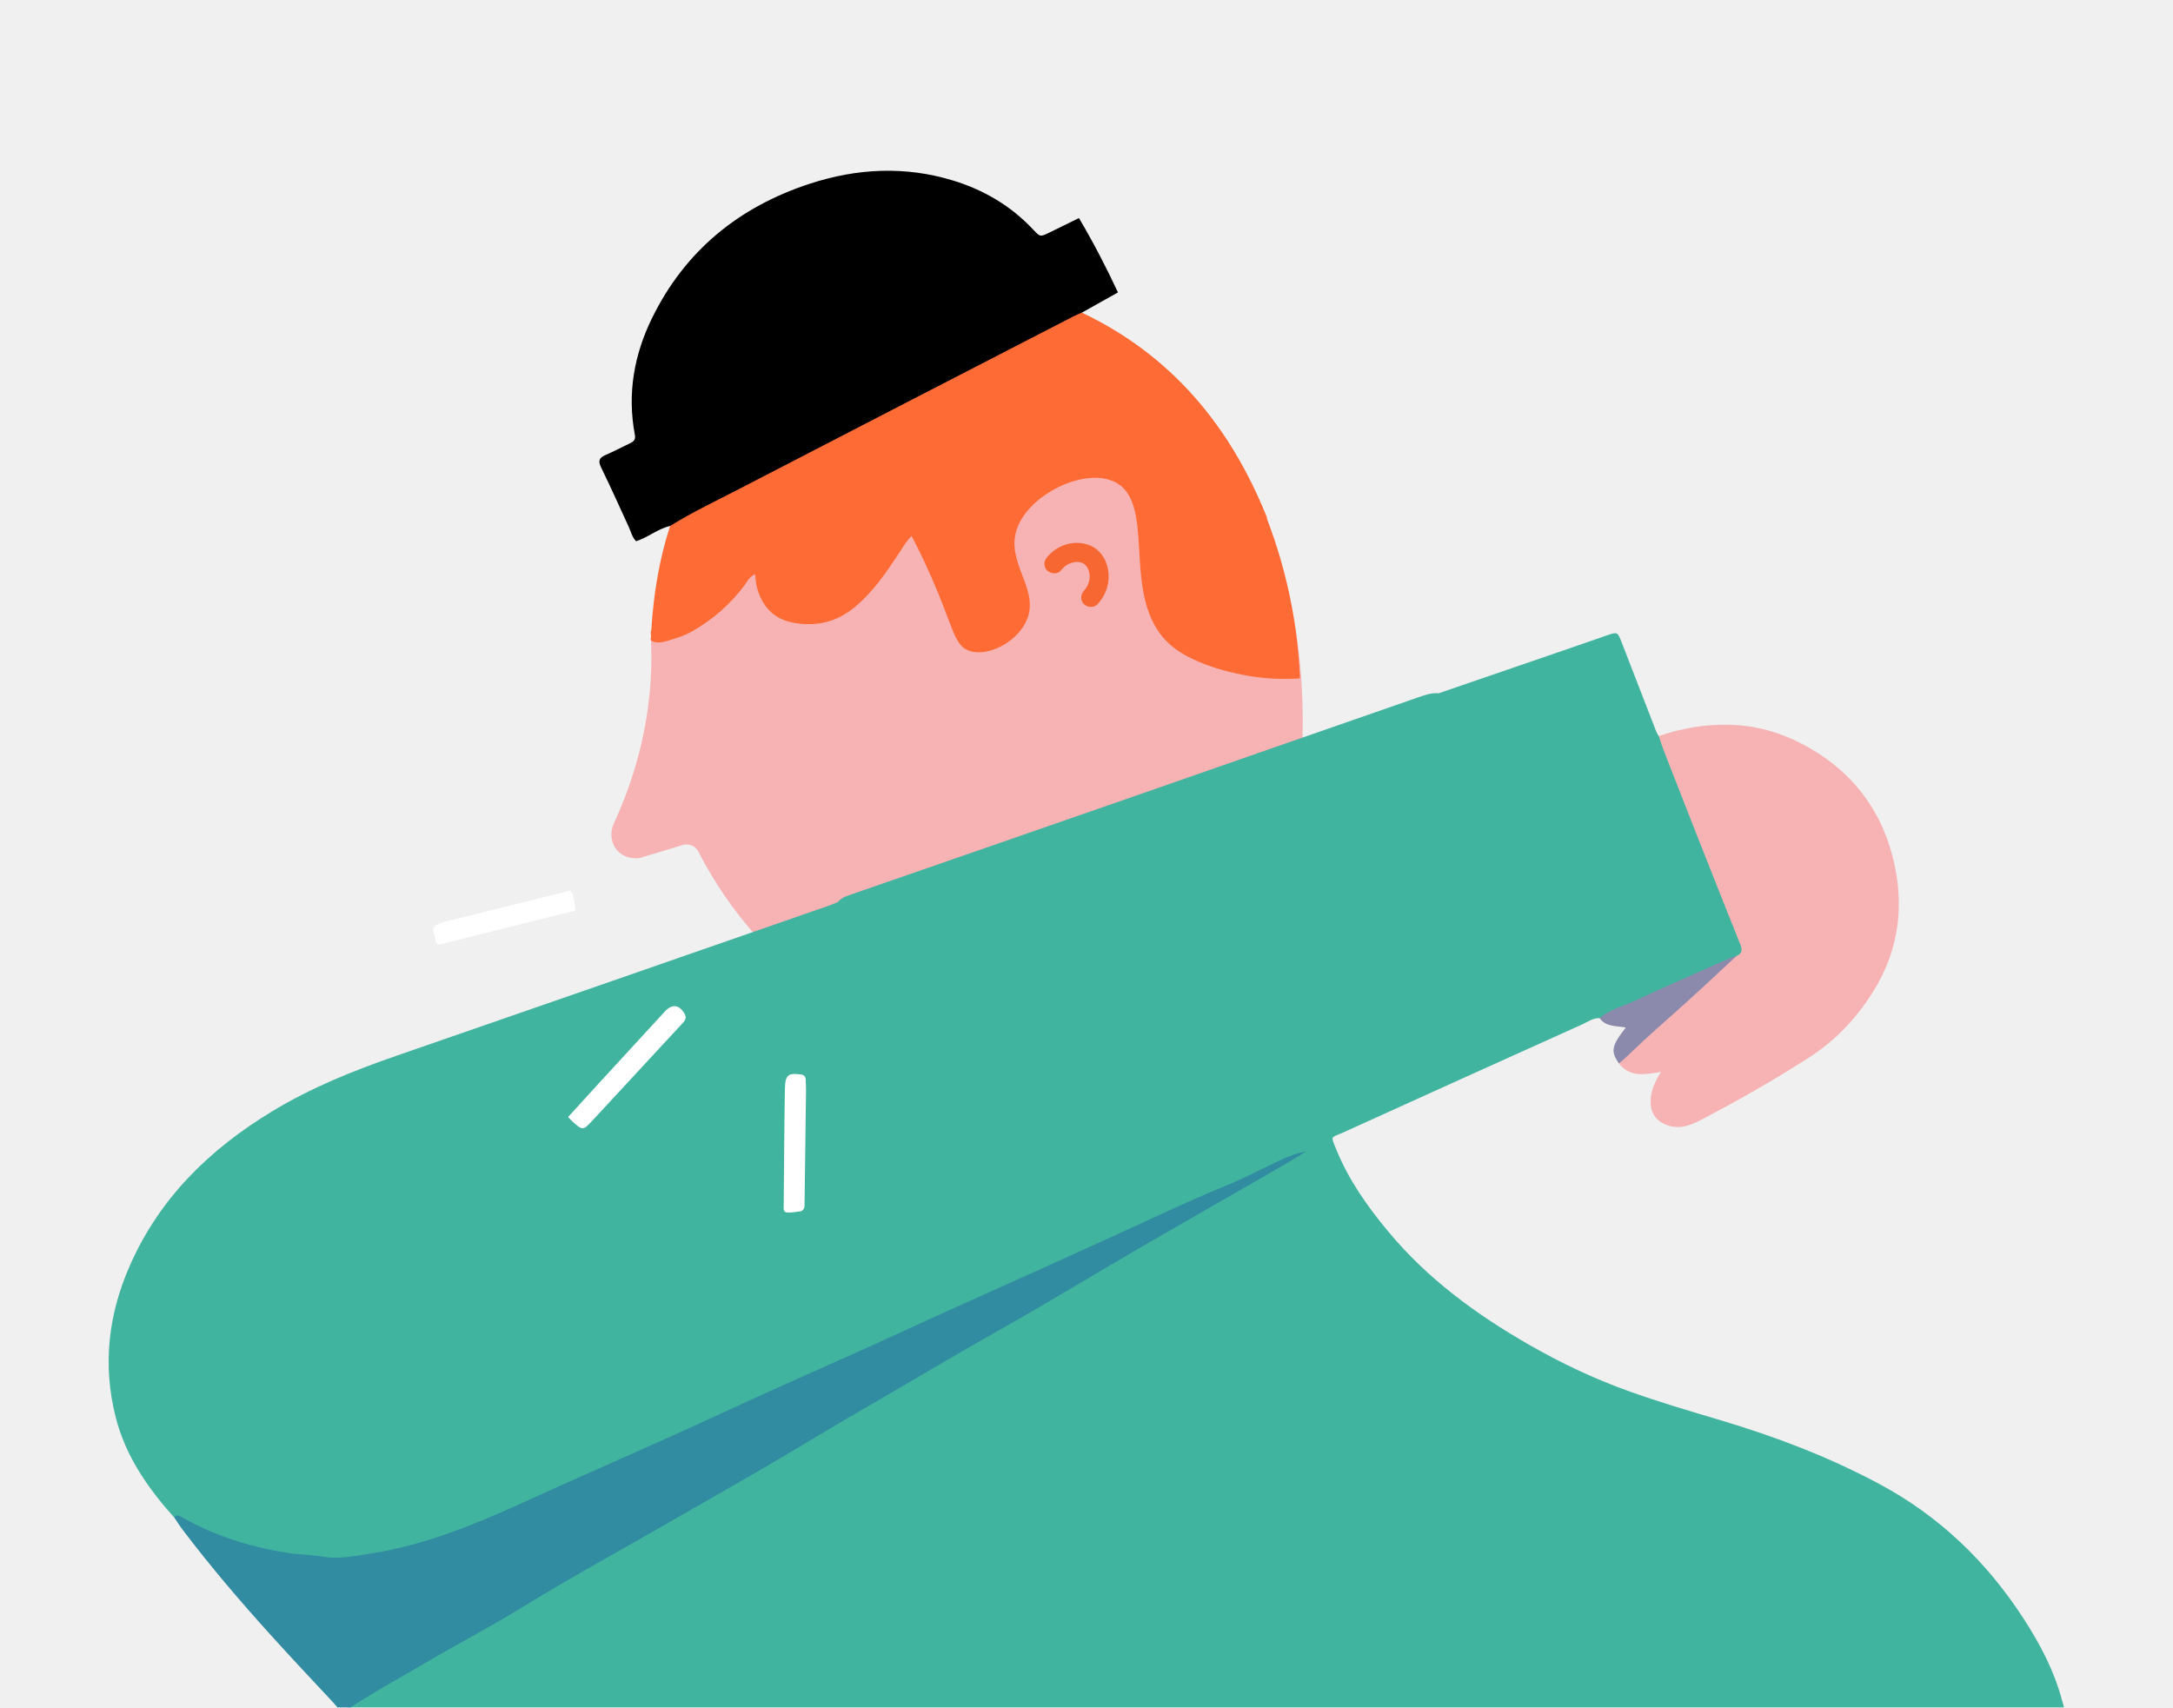
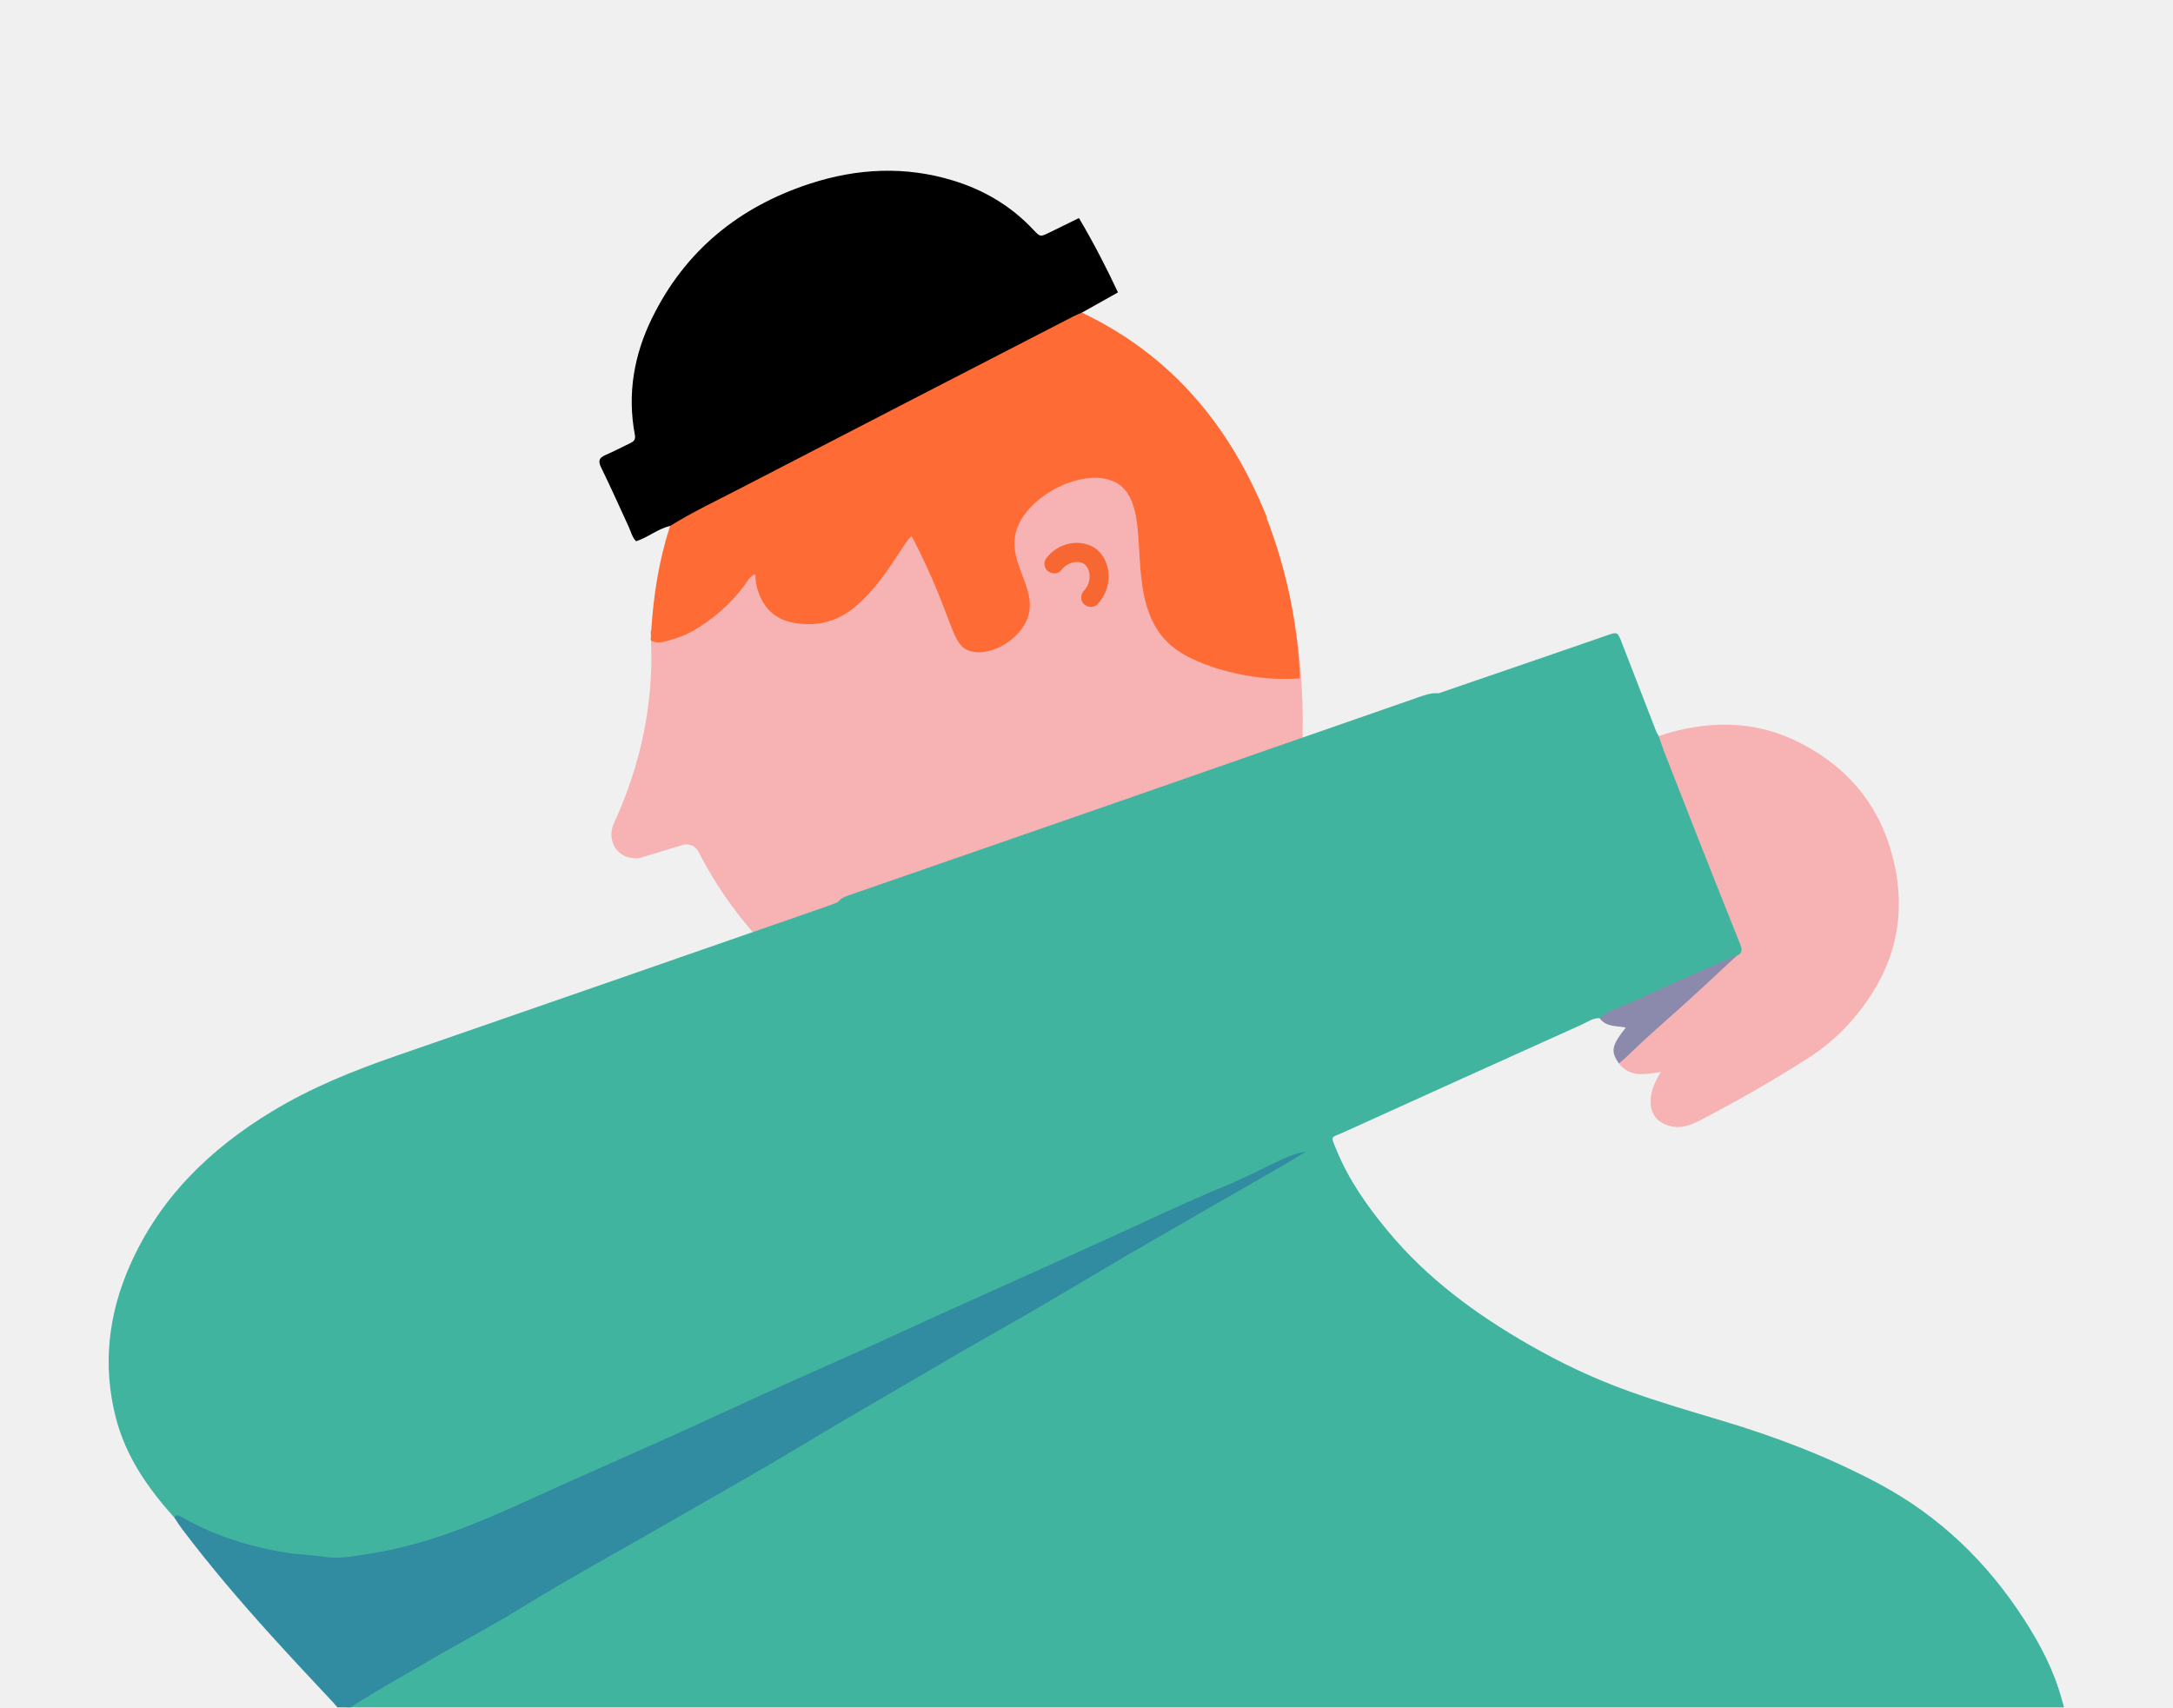
<svg xmlns="http://www.w3.org/2000/svg" width="280" height="220" viewBox="0 0 280 220" fill="none">
  <g clip-path="url(#clip0)">
    <path d="M167.759 96.965C166.396 98.554 164.218 100.86 161.164 103.147C155.966 107.04 151.066 108.763 143.235 110.979C124.264 116.345 116.172 116.671 101.77 122.954C101.086 123.253 100.534 123.5 100.204 123.651C99.489 122.381 98.277 121.559 97.333 120.492C94.498 117.291 92.099 113.802 90.137 110.016C90.054 109.86 89.859 109.355 89.352 109.052C88.929 108.8 88.476 108.79 88.183 108.815C86.275 109.394 84.364 109.973 82.456 110.552C82.316 110.577 80.741 110.824 79.635 109.687C78.724 108.749 78.516 107.269 79.138 106.01C81.531 100.792 83.668 94.057 83.909 86.145C83.946 84.905 83.936 83.703 83.884 82.539C88.816 81.865 92.457 79.13 95.421 75.314C95.703 74.949 95.971 74.572 96.299 74.246C97.004 73.547 97.49 73.702 97.778 74.632C97.847 74.852 97.793 74.576 97.816 74.8C98.446 80.824 105.942 81.121 109.55 78.133C112.031 76.076 113.773 73.43 115.611 70.854C115.778 70.621 115.885 70.345 116.052 70.112C116.419 69.601 116.755 68.902 117.466 69.003C118.072 69.09 118.27 69.784 118.471 70.318C119.298 72.494 120.685 74.215 122.638 75.47C123.768 76.196 124.854 76.554 125.934 76.552C126.235 76.552 128.423 76.567 129.408 75.347C131.457 72.804 126.107 67.602 128.211 64.443C129.122 63.076 131.407 62.12 132.809 61.533C133.689 61.166 134.247 61.022 134.795 60.849C139.725 59.288 140.636 56.284 143.136 56.393C145.654 56.502 147.789 59.688 148.484 62.116C149.537 65.799 147.665 69.098 148.16 69.269C148.58 69.413 149.903 67.134 150.301 65.405C150.429 64.843 150.45 64.261 150.614 63.707C150.831 62.984 151.305 62.751 151.915 63.177C155.235 65.504 159.008 66.394 162.959 66.753C163.068 66.763 163.167 66.848 163.264 66.909C163.965 68.805 164.62 70.821 165.203 72.954C167.678 81.966 168.103 90.23 167.759 96.965Z" fill="#F7B3B4" />
    <path d="M86.345 67.771C84.76 68.138 83.501 69.249 81.959 69.742C81.444 69.195 81.3 68.507 81.016 67.889C79.837 65.331 78.691 62.757 77.454 60.229C77.052 59.408 77.184 59 77.99 58.646C79.091 58.162 80.162 57.607 81.244 57.084C81.696 56.865 81.918 56.616 81.803 56.014C80.807 50.74 81.696 45.706 84.037 40.947C88.301 32.275 95.246 26.649 104.342 23.675C110.432 21.685 116.631 21.367 122.832 23.269C126.812 24.489 130.29 26.548 133.153 29.607C134.037 30.55 134.047 30.54 135.29 29.93C136.52 29.326 137.753 28.722 139.028 28.098C140.885 31.241 142.519 34.394 144.055 37.677C142.489 38.555 140.947 39.42 139.403 40.286C139.216 41.003 138.563 41.195 138.012 41.475C124.254 48.471 110.605 55.68 96.847 62.673C93.869 64.186 90.945 65.803 87.952 67.287C87.443 67.534 86.98 67.936 86.345 67.771Z" fill="black" />
    <path d="M86.345 67.771C89.22 65.986 92.28 64.54 95.279 62.986C109.612 55.556 123.964 48.168 138.311 40.768C138.666 40.584 139.039 40.442 139.403 40.281C150.952 45.771 158.499 54.884 163.208 66.569C163.25 66.672 163.247 66.794 163.266 66.907C164.459 70.007 165.642 73.797 166.462 78.193C167.095 81.581 167.392 84.688 167.501 87.411C166.44 87.489 164.927 87.538 163.13 87.378C159.083 87.017 154.174 85.653 151.383 83.559C143.832 77.89 149.394 65.059 143.704 62.136C139.826 60.144 132.518 63.682 131.01 68.22C129.546 72.618 134.169 76.037 132.203 80.121C130.865 82.9 127.09 84.717 124.8 83.825C122.904 83.085 122.847 80.802 119.976 74.287C118.989 72.049 118.086 70.252 117.466 69.069C116.821 69.673 116.468 70.322 116.062 70.941C114.323 73.591 112.577 76.229 110.082 78.275C107.732 80.202 105.078 80.783 102.152 80.225C99.611 79.738 98.172 78.067 97.523 75.647C97.391 75.155 97.377 74.631 97.29 73.99C96.55 74.308 96.301 74.916 95.948 75.392C94.141 77.838 91.899 79.784 89.273 81.302C88.218 81.915 87.06 82.269 85.904 82.605C85.249 82.794 84.546 82.91 83.884 82.539C83.858 82.463 83.841 82.384 83.833 82.302C83.985 81.941 83.746 81.548 83.921 81.189C84.21 76.622 84.923 72.134 86.345 67.771Z" fill="#FF6B35" />
    <path d="M206.117 131.196C205.26 131.153 204.586 131.672 203.869 131.996C193.577 136.626 183.3 141.288 173.018 145.946C171.458 146.652 171.427 146.253 172.208 148.165C173.793 152.05 176.173 155.421 178.838 158.634C183.92 164.765 190.212 169.365 197.056 173.291C201.111 175.618 205.334 177.619 209.722 179.203C213.67 180.63 217.709 181.81 221.734 183.012C228.758 185.108 235.548 187.688 242.05 191.154C249.906 195.342 256.006 201.234 260.791 208.63C262.9 211.886 264.686 215.289 265.692 219.06C265.766 219.336 265.863 219.608 265.927 219.889C265.952 219.994 265.906 220.113 265.892 220.243C265.367 220.561 264.779 220.412 264.223 220.412C191.485 220.42 118.75 220.42 46.012 220.418C45.553 220.418 45.093 220.377 44.633 220.354C44.693 219.433 45.486 219.2 46.103 218.84C56.355 212.859 66.557 206.786 76.89 200.947C103.081 186.151 128.761 170.474 154.963 155.697C158.524 153.688 162.005 151.537 165.599 149.579C166.153 149.276 166.716 149.037 167.281 148.796C165.525 149.402 163.961 150.432 162.283 151.203C151.973 155.945 141.607 160.569 131.267 165.247C122.239 169.332 113.214 173.423 104.177 177.491C95.404 181.442 86.656 185.444 77.871 189.368C70.825 192.514 63.888 195.9 56.586 198.47C45.563 202.349 34.873 201.669 24.398 196.593C23.73 196.269 23.242 195.624 22.453 195.54C19.038 191.735 16.169 187.622 14.895 182.563C13.199 175.828 13.966 169.342 16.746 163.038C20.587 154.329 27.054 148.054 35.069 143.196C40.118 140.136 45.544 137.952 51.106 136.029C69.693 129.607 88.261 123.136 106.836 116.682C107.215 116.55 107.582 116.389 107.957 116.24C108.452 115.608 109.189 115.424 109.894 115.179C121.486 111.156 133.083 107.148 144.669 103.113C157.343 98.698 170.015 94.272 182.694 89.87C183.563 89.569 184.427 89.245 185.375 89.332C190.76 87.483 196.143 85.635 201.528 83.784C203.376 83.147 205.221 82.498 207.071 81.865C208.423 81.404 208.432 81.408 208.978 82.816C210.455 86.626 211.929 90.439 213.408 94.247C213.491 94.457 213.625 94.645 213.734 94.843C214.336 95.265 214.561 95.925 214.808 96.566C217.914 104.65 221.122 112.694 224.337 120.735C224.723 121.7 225.215 122.699 223.989 123.468C218.612 125.815 213.277 128.251 207.912 130.627C207.341 130.885 206.775 131.192 206.117 131.196Z" fill="#41B49F" />
    <path d="M22.457 195.539C22.7 195.164 22.953 195.218 23.316 195.426C27.495 197.825 31.992 199.251 36.742 200.048C38.389 200.325 40.044 200.318 41.688 200.588C43.774 200.931 45.932 200.469 48.007 200.135C54.919 199.024 61.334 196.38 67.665 193.487C74.04 190.573 80.465 187.776 86.856 184.899C91.101 182.989 95.316 181.01 99.557 179.094C103.691 177.225 107.848 175.405 111.986 173.54C114.867 172.241 117.727 170.894 120.606 169.591C125.107 167.555 129.621 165.542 134.124 163.512C136.743 162.331 139.35 161.121 141.971 159.946C147.319 157.552 152.585 154.98 158.013 152.758C160.406 151.779 162.693 150.553 165.04 149.461C166.056 148.989 167.101 148.577 168.255 148.397C167.299 148.977 166.355 149.574 165.389 150.133C159.169 153.717 152.931 157.269 146.724 160.874C140.867 164.276 135.088 167.819 129.186 171.141C123.129 174.552 117.173 178.127 111.158 181.604C106.933 184.044 102.772 186.595 98.559 189.056C94.543 191.401 90.487 193.683 86.462 196.011C80.1 199.692 73.636 203.189 67.375 207.049C63.27 209.58 58.987 211.818 54.826 214.26C51.413 216.261 47.935 218.157 44.635 220.348C43.766 220.581 43.399 219.864 42.956 219.392C40.248 216.504 37.542 213.615 34.886 210.68C30.922 206.299 27.085 201.808 23.522 197.093C23.143 196.594 22.811 196.059 22.457 195.539Z" fill="#318BA1" />
    <path d="M223.764 123.169C224.681 122.779 224.432 122.169 224.152 121.466C222.353 116.99 220.578 112.504 218.808 108.017C217.332 104.279 215.867 100.534 214.408 96.788C214.159 96.149 213.961 95.489 213.74 94.84C216.757 93.816 219.828 93.288 223.045 93.394C226.344 93.501 229.409 94.381 232.271 95.887C238.165 98.987 242.128 103.766 243.833 110.222C245.442 116.314 244.797 122.202 241.446 127.641C239.28 131.154 236.515 134.085 232.991 136.34C228.624 139.134 224.137 141.706 219.552 144.107C218.153 144.841 216.689 145.584 214.96 145.03C213.643 144.61 212.823 143.703 212.704 142.339C212.572 140.828 213.157 139.536 214.021 138.114C211.974 138.46 210.025 138.854 208.603 137.028C208.716 136.276 209.314 135.861 209.8 135.398C213.701 131.672 217.773 128.131 221.769 124.51C222.373 123.966 223.15 123.692 223.764 123.169Z" fill="#F7B3B4" />
    <path d="M223.764 123.169C221.419 125.337 219.101 127.534 216.724 129.663C214.299 131.837 211.838 133.97 209.507 136.247C209.223 136.525 208.903 136.771 208.603 137.03C207.517 135.454 207.636 134.767 209.491 132.397C208.258 132.175 206.921 132.334 206.117 131.198C207.397 130.073 209.06 129.694 210.55 128.997C214.653 127.078 218.812 125.277 222.952 123.437C223.212 123.319 223.494 123.258 223.764 123.169Z" fill="#8C8AAC" />
-     <path d="M73.199 143.934C74.619 142.376 75.999 140.851 77.391 139.336C80.148 136.332 82.905 133.327 85.671 130.331C86.607 129.317 87.534 129.44 88.22 130.638C88.556 131.223 88.2 131.586 87.827 131.983C86.335 133.574 84.861 135.184 83.377 136.785C81.036 139.314 78.695 141.842 76.352 144.369C75.126 145.692 75.07 145.692 73.763 144.505C73.599 144.355 73.448 144.188 73.199 143.934Z" fill="white" />
-     <path d="M73.467 114.758C73.895 115.098 73.831 115.546 73.939 115.916C74.062 116.347 74.077 116.809 74.147 117.332C70.472 118.247 66.862 119.144 63.253 120.046C61.25 120.547 59.253 121.069 57.248 121.553C56.788 121.664 56.207 121.953 56.094 121.069C56.005 120.374 55.391 119.628 56.378 119.107C56.63 118.975 56.904 118.87 57.178 118.802C62.623 117.444 68.071 116.096 73.467 114.758Z" fill="white" />
-     <path d="M103.258 156.062C102.665 156.124 102.032 156.276 101.414 156.231C100.872 156.192 100.981 155.664 100.985 155.264C101.008 152.964 101.02 150.662 101.043 148.362C101.07 145.659 101.08 142.957 101.14 140.255C101.179 138.514 101.558 138.223 103.194 138.448C103.623 138.507 103.8 138.711 103.815 139.111C103.831 139.571 103.866 140.032 103.86 140.492C103.8 145.323 103.73 150.153 103.67 154.982C103.666 155.386 103.728 155.798 103.258 156.062Z" fill="white" />
    <path d="M136.689 73.521C136.805 73.381 136.924 73.247 137.056 73.121C137.128 73.051 137.205 72.987 137.281 72.921C137.31 72.897 137.415 72.81 137.273 72.927C137.116 73.057 137.287 72.921 137.326 72.894C137.466 72.8 137.611 72.715 137.761 72.641C137.862 72.59 138.132 72.526 137.786 72.623C137.874 72.598 137.959 72.559 138.047 72.532C138.2 72.484 138.352 72.454 138.509 72.421C138.705 72.377 138.392 72.435 138.377 72.435C138.418 72.435 138.468 72.425 138.509 72.422C138.596 72.416 138.682 72.412 138.769 72.412C138.843 72.412 138.919 72.414 138.993 72.418C139.035 72.421 139.078 72.429 139.119 72.429C139.247 72.431 138.932 72.4 138.946 72.404C139.103 72.454 139.27 72.468 139.426 72.522C139.461 72.534 139.504 72.556 139.539 72.563C139.554 72.565 139.276 72.437 139.383 72.497C139.445 72.53 139.509 72.556 139.57 72.591C139.64 72.631 139.704 72.676 139.77 72.717C139.807 72.74 139.898 72.814 139.739 72.691C139.564 72.554 139.711 72.67 139.75 72.705C139.853 72.798 139.935 72.911 140.036 73.002C139.785 72.773 139.945 72.878 140.02 72.993C140.065 73.061 140.106 73.132 140.145 73.201C140.18 73.263 140.207 73.333 140.242 73.393C140.318 73.521 140.145 73.127 140.191 73.27C140.201 73.298 140.213 73.327 140.224 73.358C140.281 73.517 140.329 73.682 140.364 73.847C140.376 73.906 140.415 74.166 140.386 73.937C140.356 73.698 140.389 73.981 140.393 74.034C140.405 74.211 140.405 74.391 140.391 74.568C140.389 74.609 140.374 74.665 140.378 74.704C140.374 74.669 140.426 74.405 140.395 74.578C140.376 74.681 140.358 74.782 140.333 74.883C140.31 74.974 140.286 75.064 140.255 75.153C140.22 75.258 140.063 75.543 140.238 75.225C140.143 75.398 140.067 75.576 139.96 75.743C139.933 75.786 139.904 75.827 139.875 75.868C139.851 75.903 139.717 76.089 139.834 75.928C139.939 75.786 139.859 75.895 139.834 75.924C139.781 75.984 139.729 76.043 139.675 76.101C139.234 76.575 139.171 77.387 139.675 77.851C140.154 78.29 140.953 78.356 141.425 77.851C142.853 76.317 143.276 74.123 142.402 72.204C142.056 71.442 141.421 70.735 140.656 70.376C139.723 69.937 138.723 69.849 137.716 70.063C136.646 70.292 135.628 70.933 134.938 71.775C134.723 72.037 134.575 72.299 134.575 72.649C134.575 72.952 134.709 73.315 134.938 73.523C135.395 73.937 136.252 74.057 136.689 73.521Z" fill="#F76732" />
  </g>
  <defs>
    <clipPath id="clip0">
      <path d="M0 0H280V220H0V0Z" fill="white" />
    </clipPath>
  </defs>
</svg>
